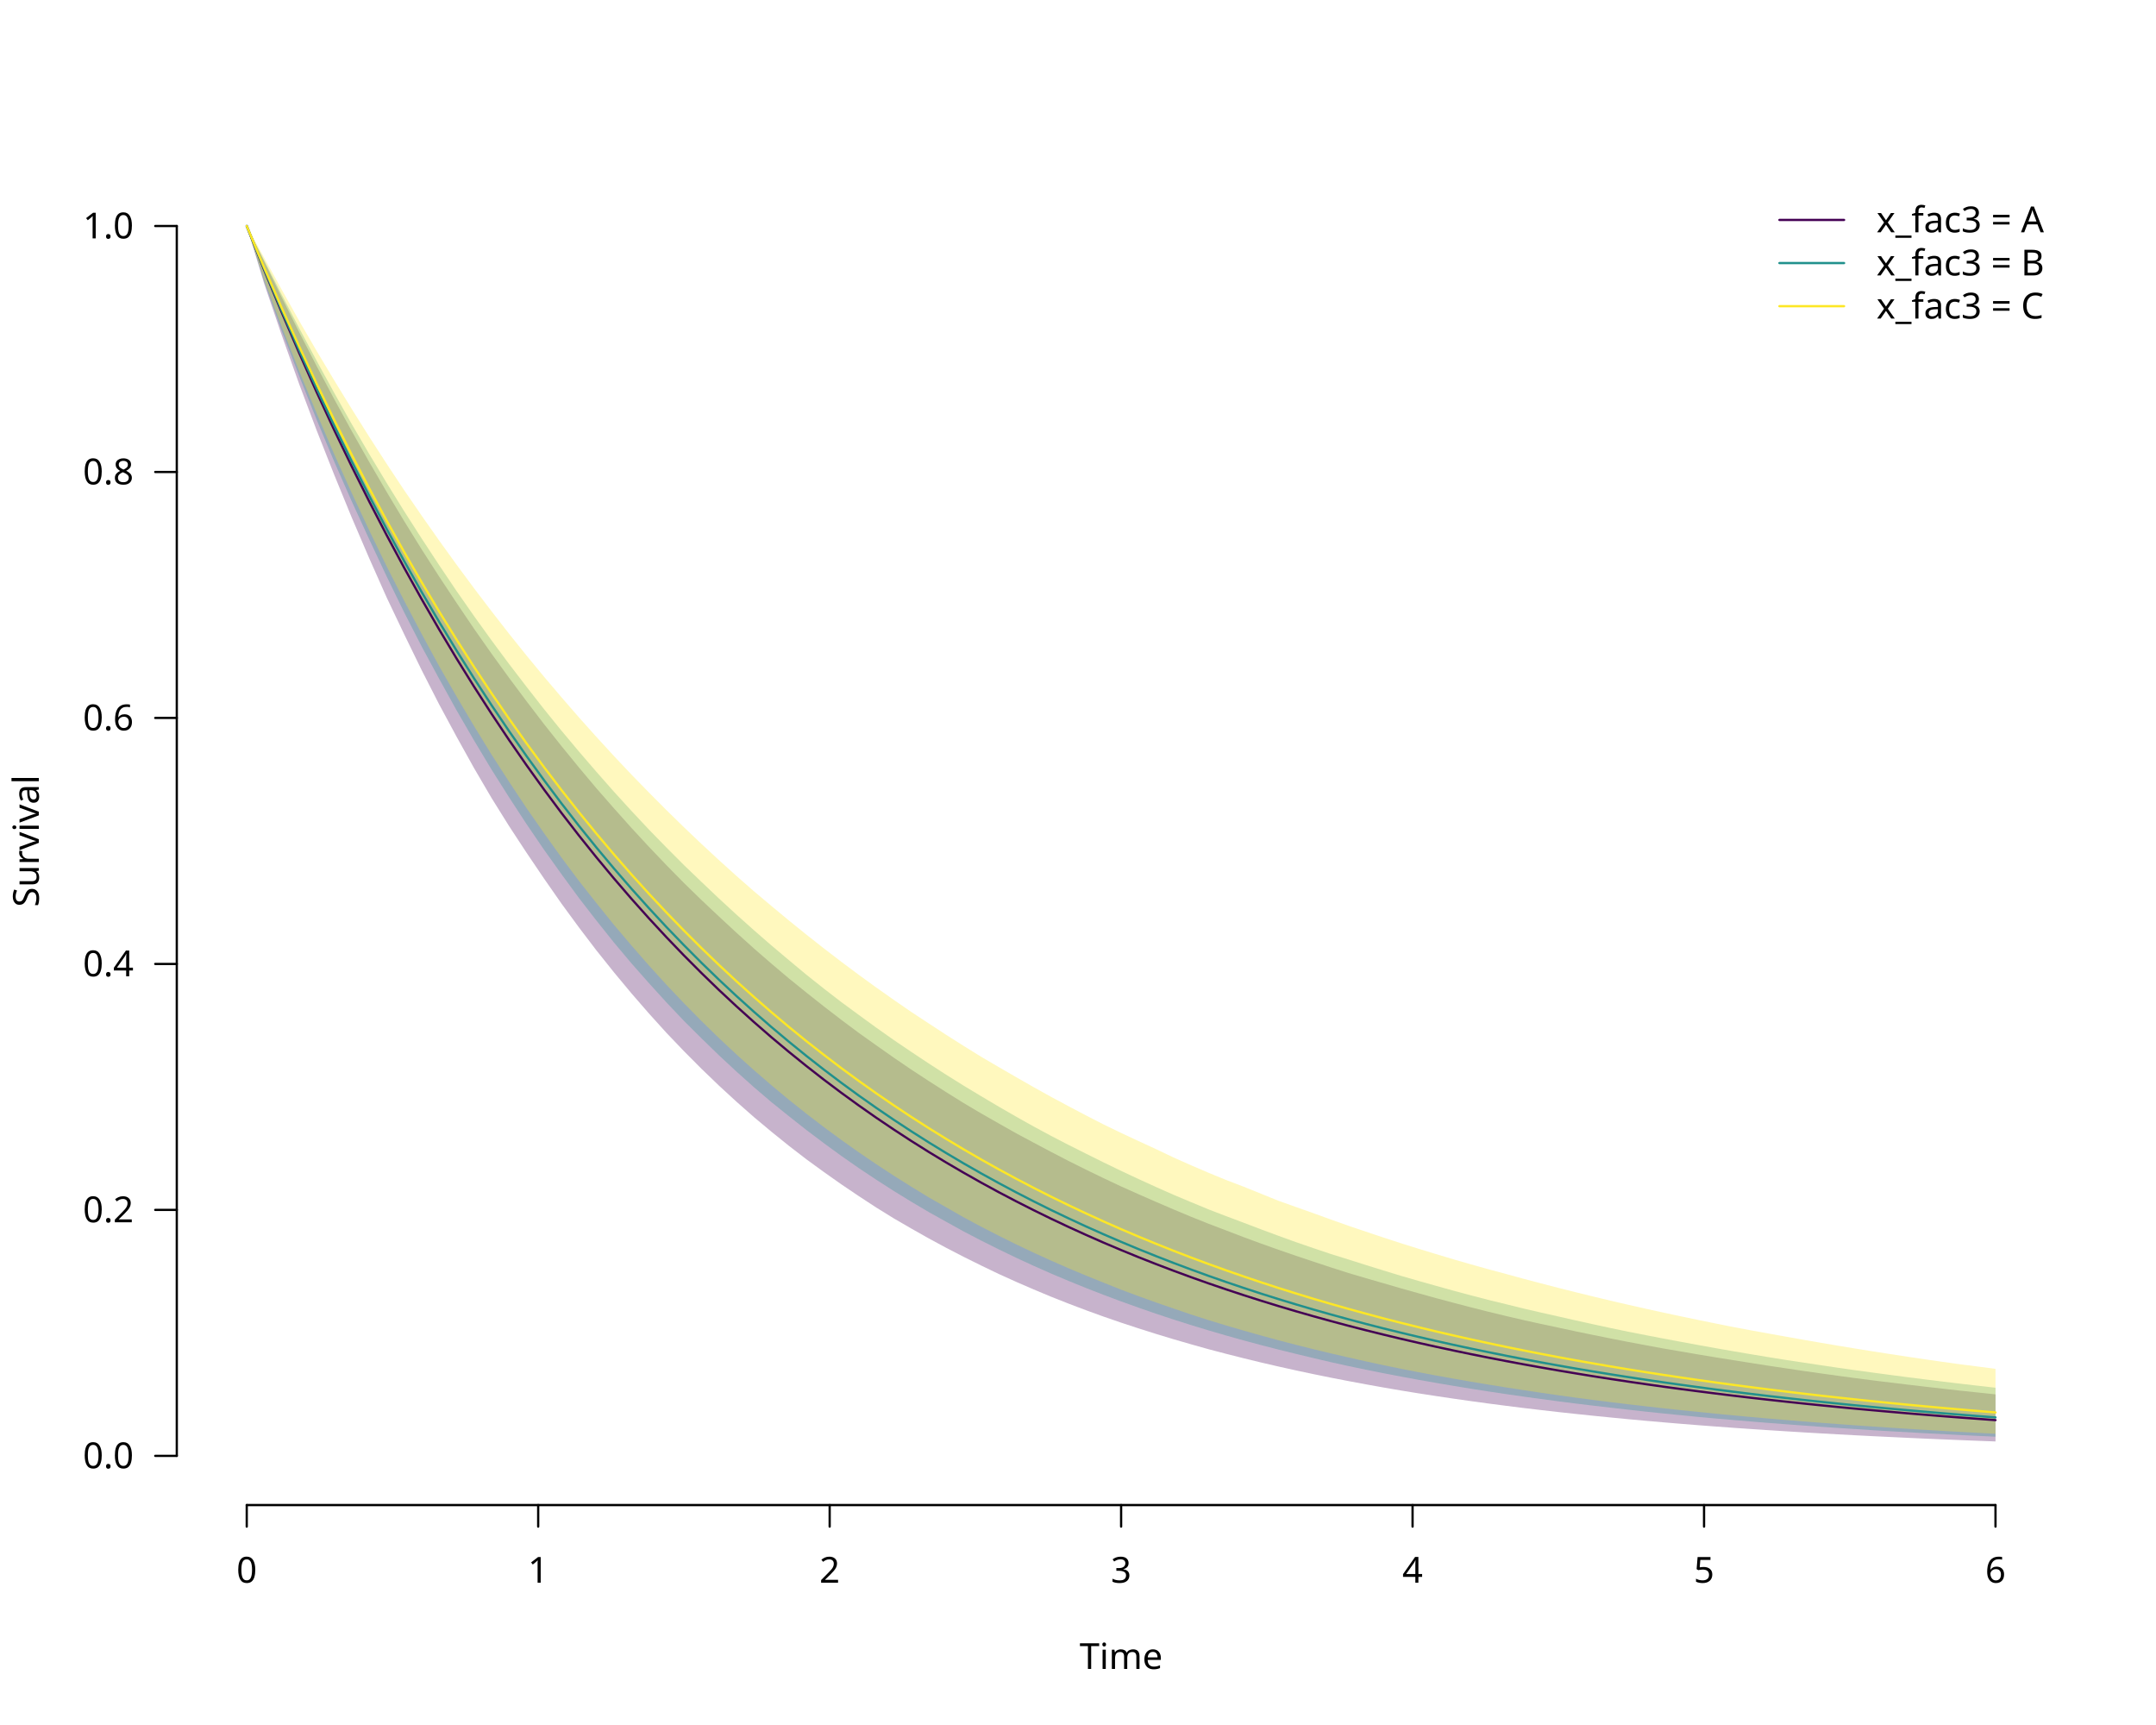
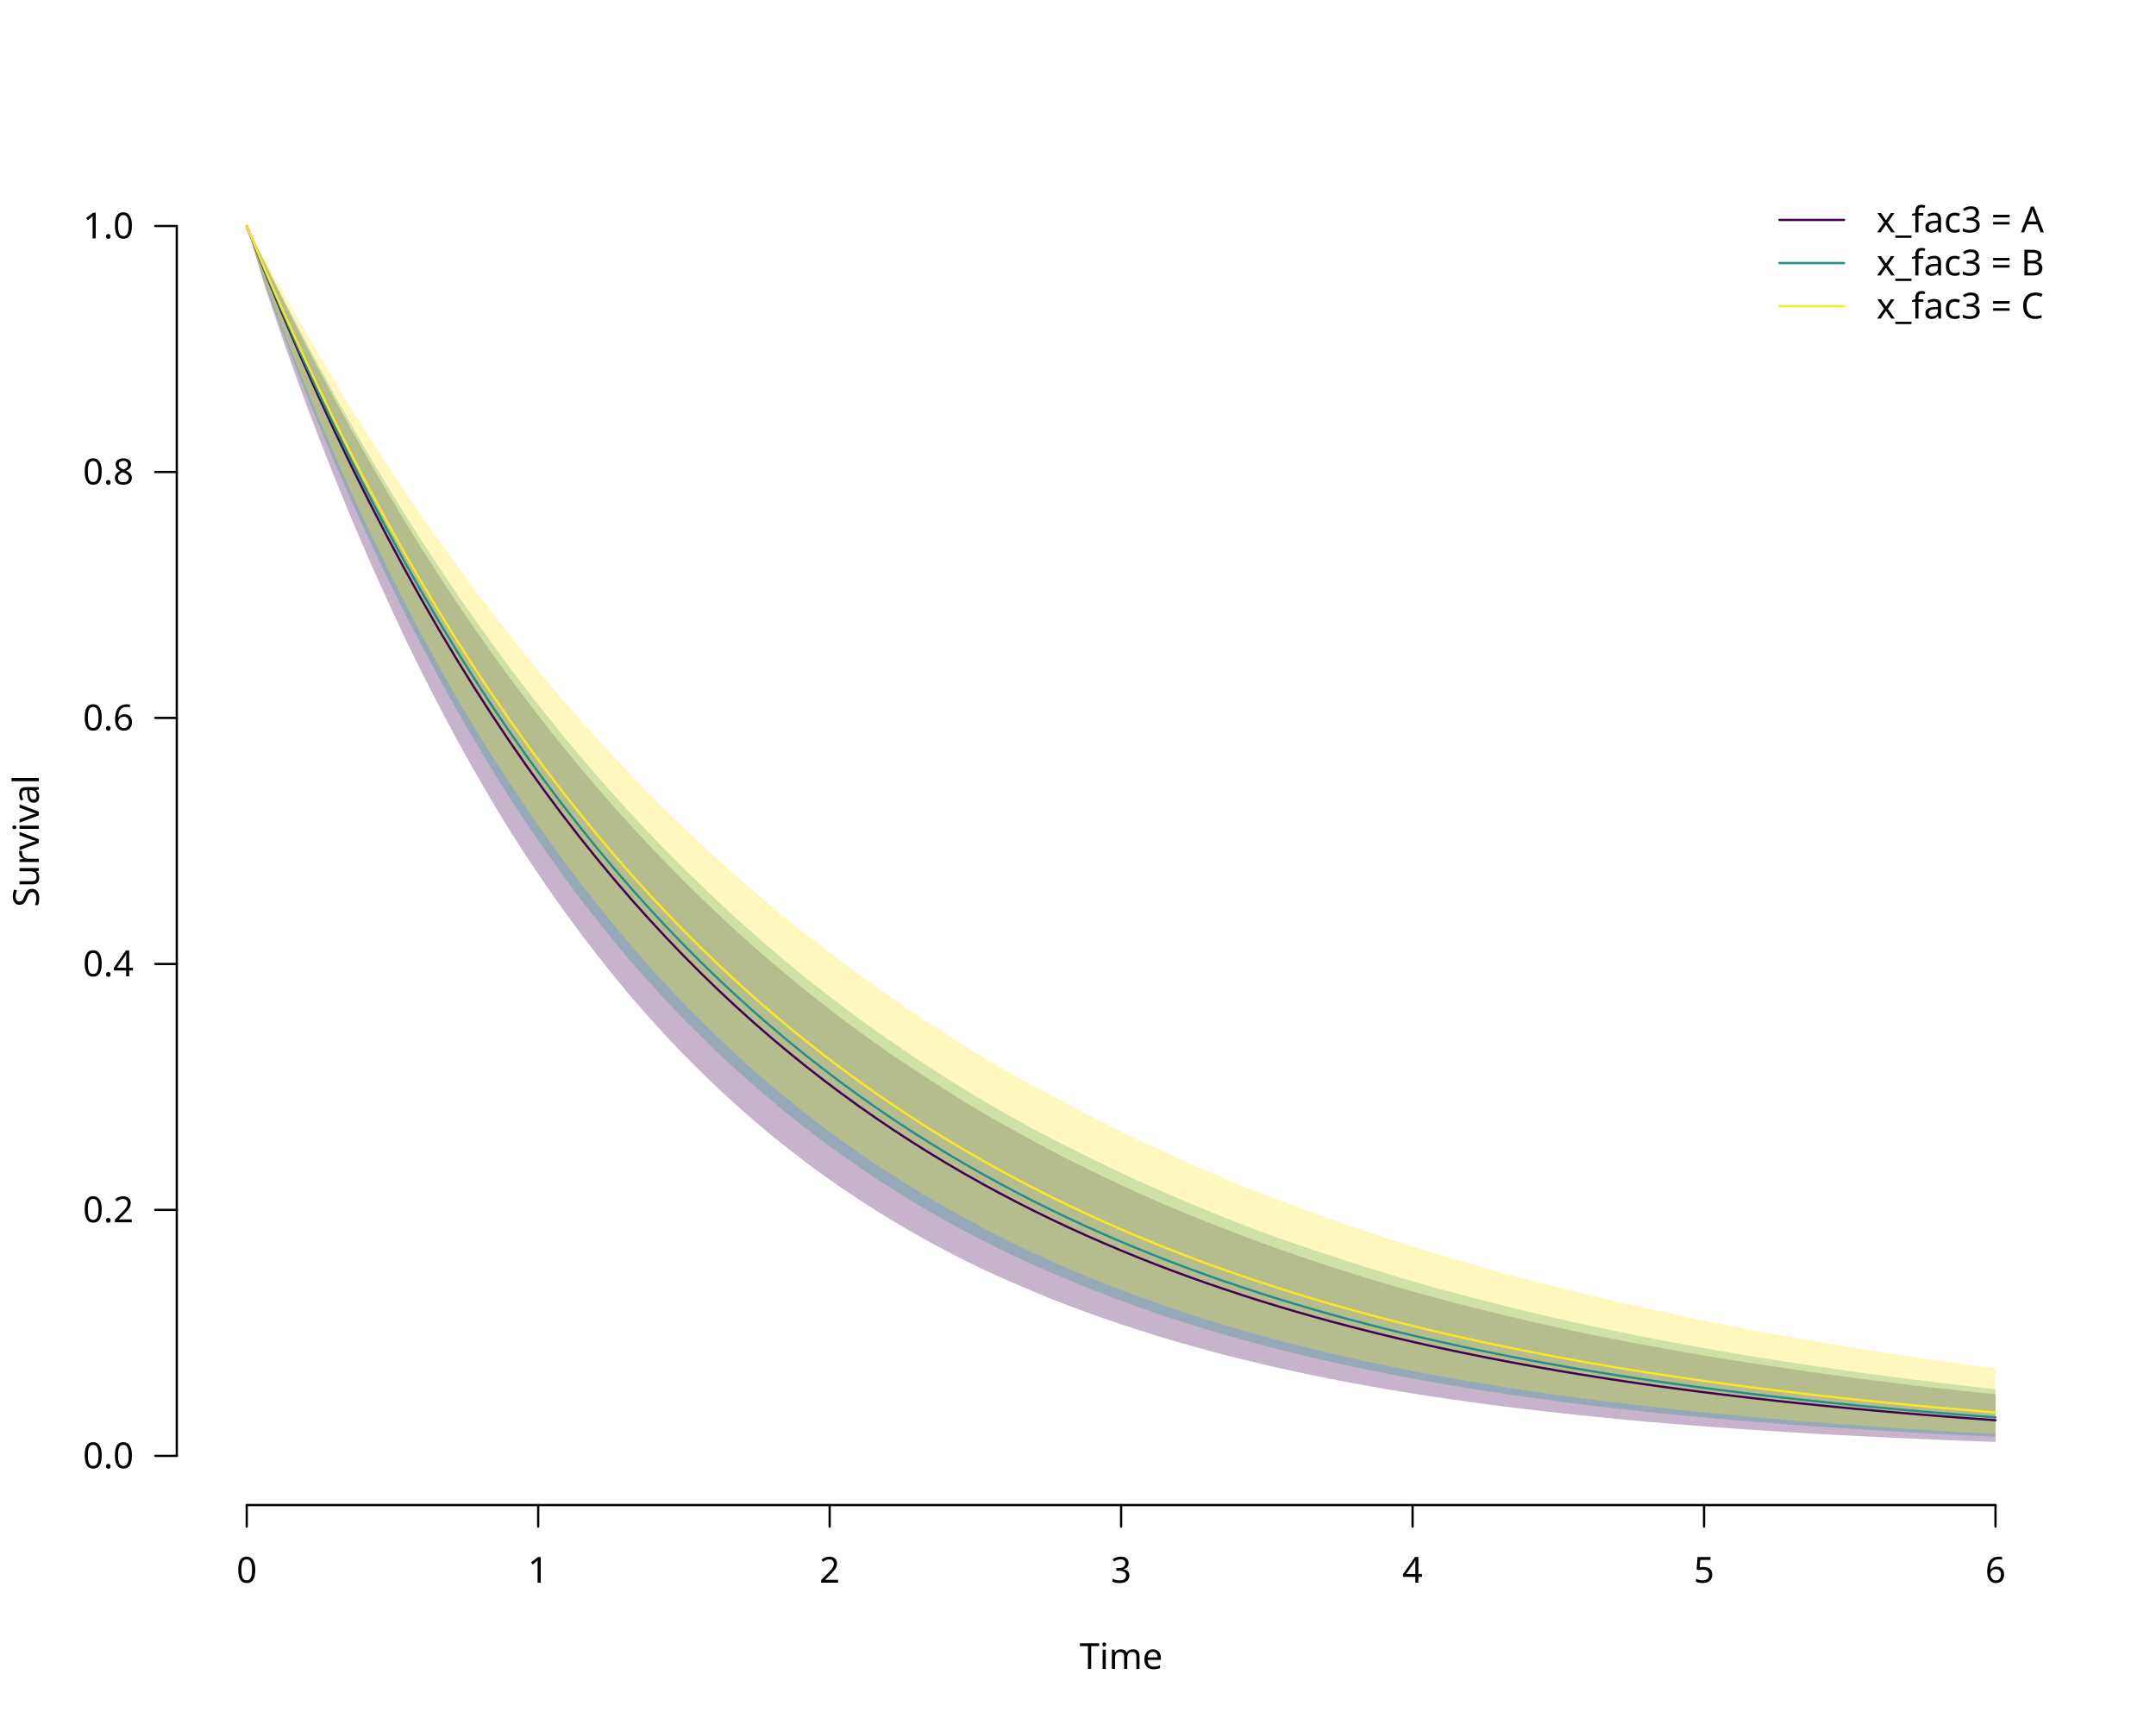
<svg xmlns="http://www.w3.org/2000/svg" class="svglite" data-engine-version="2.0" width="720.00pt" height="576.00pt" viewBox="0 0 720.00 576.00">
  <defs>
    <style type="text/css">
    .svglite line, .svglite polyline, .svglite polygon, .svglite path, .svglite rect, .svglite circle {
      fill: none;
      stroke: #000000;
      stroke-linecap: round;
      stroke-linejoin: round;
      stroke-miterlimit: 10.00;
    }
  </style>
  </defs>
  <rect width="100%" height="100%" style="stroke: none; fill: #FFFFFF;" />
  <defs>
    <clipPath id="cpMC4wMHw3MjAuMDB8MC4wMHw1NzYuMDA=">
      <rect x="0.00" y="0.00" width="720.00" height="576.00" />
    </clipPath>
  </defs>
  <g clip-path="url(#cpMC4wMHw3MjAuMDB8MC4wMHw1NzYuMDA=)">
    <line x1="82.40" y1="502.56" x2="666.40" y2="502.56" style="stroke-width: 0.75;" />
    <line x1="82.40" y1="502.56" x2="82.40" y2="509.76" style="stroke-width: 0.75;" />
    <line x1="179.73" y1="502.56" x2="179.73" y2="509.76" style="stroke-width: 0.75;" />
    <line x1="277.07" y1="502.56" x2="277.07" y2="509.76" style="stroke-width: 0.75;" />
    <line x1="374.40" y1="502.56" x2="374.40" y2="509.76" style="stroke-width: 0.75;" />
    <line x1="471.73" y1="502.56" x2="471.73" y2="509.76" style="stroke-width: 0.75;" />
    <line x1="569.07" y1="502.56" x2="569.07" y2="509.76" style="stroke-width: 0.75;" />
    <line x1="666.40" y1="502.56" x2="666.40" y2="509.76" style="stroke-width: 0.75;" />
    <text x="82.40" y="528.48" text-anchor="middle" style="font-size: 12.00px; font-family: sans;" textLength="6.67px" lengthAdjust="spacingAndGlyphs">0</text>
    <text x="179.73" y="528.48" text-anchor="middle" style="font-size: 12.00px; font-family: sans;" textLength="6.67px" lengthAdjust="spacingAndGlyphs">1</text>
    <text x="277.07" y="528.48" text-anchor="middle" style="font-size: 12.00px; font-family: sans;" textLength="6.67px" lengthAdjust="spacingAndGlyphs">2</text>
    <text x="374.40" y="528.48" text-anchor="middle" style="font-size: 12.00px; font-family: sans;" textLength="6.67px" lengthAdjust="spacingAndGlyphs">3</text>
    <text x="471.73" y="528.48" text-anchor="middle" style="font-size: 12.00px; font-family: sans;" textLength="6.67px" lengthAdjust="spacingAndGlyphs">4</text>
    <text x="569.07" y="528.48" text-anchor="middle" style="font-size: 12.00px; font-family: sans;" textLength="6.67px" lengthAdjust="spacingAndGlyphs">5</text>
    <text x="666.40" y="528.48" text-anchor="middle" style="font-size: 12.00px; font-family: sans;" textLength="6.67px" lengthAdjust="spacingAndGlyphs">6</text>
    <line x1="59.04" y1="486.13" x2="59.04" y2="75.47" style="stroke-width: 0.75;" />
    <line x1="59.04" y1="486.13" x2="51.84" y2="486.13" style="stroke-width: 0.75;" />
    <line x1="59.04" y1="404.00" x2="51.84" y2="404.00" style="stroke-width: 0.75;" />
    <line x1="59.04" y1="321.87" x2="51.84" y2="321.87" style="stroke-width: 0.75;" />
    <line x1="59.04" y1="239.73" x2="51.84" y2="239.73" style="stroke-width: 0.75;" />
    <line x1="59.04" y1="157.60" x2="51.84" y2="157.60" style="stroke-width: 0.75;" />
    <line x1="59.04" y1="75.47" x2="51.84" y2="75.47" style="stroke-width: 0.75;" />
    <text x="44.64" y="490.26" text-anchor="end" style="font-size: 12.00px; font-family: sans;" textLength="16.68px" lengthAdjust="spacingAndGlyphs">0.0</text>
    <text x="44.64" y="408.13" text-anchor="end" style="font-size: 12.00px; font-family: sans;" textLength="16.68px" lengthAdjust="spacingAndGlyphs">0.2</text>
    <text x="44.64" y="326.00" text-anchor="end" style="font-size: 12.00px; font-family: sans;" textLength="16.68px" lengthAdjust="spacingAndGlyphs">0.4</text>
    <text x="44.64" y="243.86" text-anchor="end" style="font-size: 12.00px; font-family: sans;" textLength="16.68px" lengthAdjust="spacingAndGlyphs">0.6</text>
    <text x="44.64" y="161.73" text-anchor="end" style="font-size: 12.00px; font-family: sans;" textLength="16.68px" lengthAdjust="spacingAndGlyphs">0.8</text>
    <text x="44.64" y="79.60" text-anchor="end" style="font-size: 12.00px; font-family: sans;" textLength="16.68px" lengthAdjust="spacingAndGlyphs">1.0</text>
    <text x="374.40" y="557.28" text-anchor="middle" style="font-size: 12.00px; font-family: sans;" textLength="26.67px" lengthAdjust="spacingAndGlyphs">Time</text>
    <text transform="translate(12.96,280.80) rotate(-90)" text-anchor="middle" style="font-size: 12.00px; font-family: sans;" textLength="42.69px" lengthAdjust="spacingAndGlyphs">Survival</text>
  </g>
  <defs>
    <clipPath id="cpNTkuMDR8Njg5Ljc2fDU5LjA0fDUwMi41Ng==">
      <rect x="59.04" y="59.04" width="630.72" height="443.52" />
    </clipPath>
  </defs>
  <g clip-path="url(#cpNTkuMDR8Njg5Ljc2fDU5LjA0fDUwMi41Ng==)">
-     <polygon points="82.40,75.47 88.24,94.76 94.08,111.90 99.92,128.27 105.76,143.74 111.60,158.51 117.44,172.75 123.28,186.36 129.12,199.49 134.96,211.75 140.80,223.74 146.64,235.17 152.48,246.00 158.32,256.50 164.16,266.47 170.00,275.83 175.84,284.73 181.68,293.36 187.52,301.74 193.36,309.71 199.20,317.38 205.04,324.68 210.88,331.70 216.72,338.42 222.56,344.88 228.40,350.99 234.24,356.86 240.08,362.48 245.92,367.85 251.76,373.00 257.60,377.88 263.44,382.59 269.28,387.09 275.12,391.34 280.96,395.46 286.80,399.40 292.64,403.22 298.48,406.83 304.32,410.22 310.16,413.52 316.00,416.67 321.84,419.69 327.68,422.58 333.52,425.39 339.36,428.03 345.20,430.56 351.04,433.00 356.88,435.31 362.72,437.52 368.56,439.64 374.40,441.65 380.24,443.57 386.08,445.42 391.92,447.19 397.76,448.88 403.60,450.52 409.44,452.05 415.28,453.53 421.12,454.95 426.96,456.30 432.80,457.60 438.64,458.84 444.48,460.03 450.32,461.16 456.16,462.25 462.00,463.30 467.84,464.30 473.68,465.25 479.52,466.15 485.36,467.02 491.20,467.85 497.04,468.65 502.88,469.41 508.72,470.14 514.56,470.83 520.40,471.50 526.24,472.13 532.08,472.74 537.92,473.32 543.76,473.89 549.60,474.42 555.44,474.93 561.28,475.42 567.12,475.89 572.96,476.33 578.80,476.76 584.64,477.16 590.48,477.55 596.32,477.92 602.16,478.28 608.00,478.62 613.84,478.95 619.68,479.26 625.52,479.56 631.36,479.84 637.20,480.12 643.04,480.38 648.88,480.63 654.72,480.87 660.56,481.10 666.40,481.32 666.40,465.60 660.56,464.98 654.72,464.37 648.88,463.71 643.04,463.05 637.20,462.36 631.36,461.66 625.52,460.94 619.68,460.19 613.84,459.40 608.00,458.59 602.16,457.76 596.32,456.89 590.48,456.02 584.64,455.10 578.80,454.18 572.96,453.24 567.12,452.27 561.28,451.27 555.44,450.27 549.60,449.19 543.76,448.09 537.92,446.95 532.08,445.77 526.24,444.57 520.40,443.31 514.56,442.07 508.72,440.78 502.88,439.42 497.04,438.01 491.20,436.53 485.36,435.01 479.52,433.45 473.68,431.83 467.84,430.19 462.00,428.49 456.16,426.81 450.32,425.08 444.48,423.21 438.64,421.28 432.80,419.33 426.96,417.32 421.12,415.24 415.28,413.09 409.44,410.85 403.60,408.63 397.76,406.29 391.92,403.85 386.08,401.34 380.24,398.78 374.40,396.17 368.56,393.42 362.72,390.59 356.88,387.68 351.04,384.65 345.20,381.56 339.36,378.43 333.52,375.13 327.68,371.80 321.84,368.34 316.00,364.70 310.16,360.97 304.32,357.15 298.48,353.17 292.64,349.06 286.80,344.90 280.96,340.54 275.12,336.05 269.28,331.42 263.44,326.70 257.60,321.76 251.76,316.69 245.92,311.43 240.08,306.02 234.24,300.52 228.40,294.83 222.56,288.89 216.72,282.77 210.88,276.46 205.04,269.92 199.20,263.25 193.36,256.30 187.52,249.15 181.68,241.80 175.84,234.16 170.00,226.34 164.16,218.28 158.32,209.97 152.48,201.33 146.64,192.51 140.80,183.42 134.96,173.99 129.12,164.25 123.28,154.24 117.44,143.92 111.60,133.26 105.76,122.27 99.92,110.94 94.08,99.31 88.24,87.38 82.40,75.47 " style="stroke-width: 0.75; stroke: none; fill: #440154; fill-opacity: 0.30;" />
-     <polygon points="82.40,75.47 88.24,94.12 94.08,110.48 99.92,125.58 105.76,140.19 111.60,154.12 117.44,167.36 123.28,180.04 129.12,192.47 134.96,204.44 140.80,215.84 146.64,226.63 152.48,237.19 158.32,247.26 164.16,256.98 170.00,266.22 175.84,275.17 181.68,283.74 187.52,291.91 193.36,299.88 199.20,307.42 205.04,314.73 210.88,321.68 216.72,328.29 222.56,334.71 228.40,340.88 234.24,346.69 240.08,352.36 245.92,357.79 251.76,363.01 257.60,368.00 263.44,372.70 269.28,377.30 275.12,381.71 280.96,385.97 286.80,390.04 292.64,393.93 298.48,397.68 304.32,401.27 310.16,404.72 316.00,407.98 321.84,411.21 327.68,414.25 333.52,417.17 339.36,419.98 345.20,422.68 351.04,425.26 356.88,427.73 362.72,430.10 368.56,432.37 374.40,434.56 380.24,436.65 386.08,438.68 391.92,440.61 397.76,442.46 403.60,444.23 409.44,445.94 415.28,447.57 421.12,449.14 426.96,450.64 432.80,452.08 438.64,453.48 444.48,454.85 450.32,456.14 456.16,457.36 462.00,458.53 467.84,459.65 473.68,460.73 479.52,461.76 485.36,462.75 491.20,463.71 497.04,464.62 502.88,465.50 508.72,466.33 514.56,467.14 520.40,467.92 526.24,468.66 532.08,469.37 537.92,470.05 543.76,470.71 549.60,471.36 555.44,471.97 561.28,472.55 567.12,473.13 572.96,473.66 578.80,474.16 584.64,474.65 590.48,475.12 596.32,475.57 602.16,476.00 608.00,476.42 613.84,476.81 619.68,477.19 625.52,477.57 631.36,477.92 637.20,478.25 643.04,478.58 648.88,478.88 654.72,479.18 660.56,479.46 666.40,479.73 666.40,463.38 660.56,462.72 654.72,462.04 648.88,461.34 643.04,460.62 637.20,459.89 631.36,459.12 625.52,458.34 619.68,457.55 613.84,456.72 608.00,455.85 602.16,454.97 596.32,454.09 590.48,453.15 584.64,452.18 578.80,451.19 572.96,450.17 567.12,449.12 561.28,448.04 555.44,446.95 549.60,445.82 543.76,444.68 537.92,443.46 532.08,442.20 526.24,440.91 520.40,439.58 514.56,438.27 508.72,436.92 502.88,435.47 497.04,434.05 491.20,432.53 485.36,430.97 479.52,429.34 473.68,427.70 467.84,426.01 462.00,424.23 456.16,422.41 450.32,420.56 444.48,418.74 438.64,416.78 432.80,414.77 426.96,412.66 421.12,410.49 415.28,408.27 409.44,406.08 403.60,403.83 397.76,401.41 391.92,398.96 386.08,396.37 380.24,393.71 374.40,390.97 368.56,388.15 362.72,385.25 356.88,382.32 351.04,379.30 345.20,376.15 339.36,372.88 333.52,369.51 327.68,366.05 321.84,362.53 316.00,358.88 310.16,355.11 304.32,351.23 298.48,347.28 292.64,343.15 286.80,338.90 280.96,334.61 275.12,330.10 269.28,325.46 263.44,320.60 257.60,315.67 251.76,310.60 245.92,305.38 240.08,300.00 234.24,294.46 228.40,288.86 222.56,283.00 216.72,277.01 210.88,270.78 205.04,264.37 199.20,257.75 193.36,250.97 187.52,244.00 181.68,236.79 175.84,229.33 170.00,221.71 164.16,213.84 158.32,205.73 152.48,197.36 146.64,188.69 140.80,179.79 134.96,170.68 129.12,161.25 123.28,151.56 117.44,141.56 111.60,131.16 105.76,120.49 99.92,109.58 94.08,98.37 88.24,86.95 82.40,75.47 " style="stroke-width: 0.75; stroke: none; fill: #21908C; fill-opacity: 0.30;" />
-     <polygon points="82.40,75.47 88.24,93.44 94.08,109.12 99.92,123.94 105.76,138.04 111.60,151.65 117.44,164.58 123.28,177.06 129.12,189.10 134.96,200.57 140.80,211.67 146.64,222.41 152.48,232.59 158.32,242.47 164.16,251.99 170.00,261.04 175.84,269.84 181.68,278.21 187.52,286.37 193.36,294.18 199.20,301.59 205.04,308.83 210.88,315.72 216.72,322.40 222.56,328.83 228.40,334.98 234.24,340.91 240.08,346.61 245.92,352.08 251.76,357.32 257.60,362.36 263.44,367.22 269.28,371.87 275.12,376.34 280.96,380.64 286.80,384.78 292.64,388.75 298.48,392.58 304.32,396.25 310.16,399.82 316.00,403.15 321.84,406.50 327.68,409.62 333.52,412.62 339.36,415.52 345.20,418.29 351.04,420.95 356.88,423.51 362.72,425.95 368.56,428.31 374.40,430.64 380.24,432.82 386.08,434.92 391.92,436.94 397.76,438.93 403.60,440.81 409.44,442.59 415.28,444.30 421.12,445.94 426.96,447.54 432.80,449.06 438.64,450.52 444.48,451.93 450.32,453.27 456.16,454.59 462.00,455.85 467.84,457.05 473.68,458.19 479.52,459.29 485.36,460.34 491.20,461.36 497.04,462.33 502.88,463.27 508.72,464.17 514.56,465.05 520.40,465.90 526.24,466.70 532.08,467.47 537.92,468.20 543.76,468.91 549.60,469.58 555.44,470.24 561.28,470.86 567.12,471.46 572.96,472.05 578.80,472.61 584.64,473.14 590.48,473.66 596.32,474.15 602.16,474.63 608.00,475.08 613.84,475.52 619.68,475.94 625.52,476.34 631.36,476.73 637.20,477.10 643.04,477.46 648.88,477.81 654.72,478.13 660.56,478.45 666.40,478.75 666.40,457.09 660.56,456.31 654.72,455.57 648.88,454.76 643.04,453.92 637.20,453.05 631.36,452.16 625.52,451.25 619.68,450.31 613.84,449.35 608.00,448.36 602.16,447.35 596.32,446.31 590.48,445.26 584.64,444.20 578.80,443.10 572.96,441.94 567.12,440.75 561.28,439.53 555.44,438.28 549.60,437.00 543.76,435.68 537.92,434.33 532.08,432.93 526.24,431.50 520.40,430.03 514.56,428.52 508.72,426.98 502.88,425.38 497.04,423.81 491.20,422.18 485.36,420.49 479.52,418.74 473.68,416.96 467.84,415.13 462.00,413.23 456.16,411.27 450.32,409.30 444.48,407.23 438.64,405.11 432.80,403.04 426.96,400.96 421.12,398.60 415.28,396.24 409.44,394.01 403.60,391.61 397.76,389.10 391.92,386.50 386.08,383.72 380.24,381.03 374.40,378.30 368.56,375.48 362.72,372.48 356.88,369.40 351.04,366.27 345.20,363.02 339.36,359.68 333.52,356.30 327.68,352.88 321.84,349.26 316.00,345.56 310.16,341.74 304.32,337.90 298.48,333.87 292.64,329.75 286.80,325.51 280.96,321.15 275.12,316.67 269.28,312.07 263.44,307.35 257.60,302.50 251.76,297.59 245.92,292.46 240.08,287.19 234.24,281.78 228.40,276.22 222.56,270.51 216.72,264.64 210.88,258.65 205.04,252.46 199.20,246.09 193.36,239.57 187.52,232.84 181.68,225.97 175.84,218.89 170.00,211.62 164.16,204.12 158.32,196.45 152.48,188.56 146.64,180.47 140.80,172.16 134.96,163.66 129.12,154.85 123.28,145.82 117.44,136.52 111.60,126.97 105.76,117.21 99.92,107.15 94.08,96.71 88.24,86.08 82.40,75.47 " style="stroke-width: 0.75; stroke: none; fill: #FDE725; fill-opacity: 0.30;" />
-     <polyline points="82.40,75.47 88.24,90.20 94.08,104.31 99.92,117.89 105.76,130.97 111.60,143.57 117.44,155.71 123.28,167.41 129.12,178.69 134.96,189.57 140.80,200.05 146.64,210.16 152.48,219.90 158.32,229.30 164.16,238.36 170.00,247.10 175.84,255.52 181.68,263.64 187.52,271.48 193.36,279.03 199.20,286.31 205.04,293.34 210.88,300.12 216.72,306.65 222.56,312.95 228.40,319.03 234.24,324.89 240.08,330.55 245.92,336.00 251.76,341.26 257.60,346.34 263.44,351.23 269.28,355.95 275.12,360.51 280.96,364.90 286.80,369.14 292.64,373.23 298.48,377.17 304.32,380.98 310.16,384.65 316.00,388.19 321.84,391.60 327.68,394.90 333.52,398.08 339.36,401.14 345.20,404.10 351.04,406.96 356.88,409.71 362.72,412.37 368.56,414.94 374.40,417.41 380.24,419.80 386.08,422.10 391.92,424.32 397.76,426.47 403.60,428.54 409.44,430.53 415.28,432.46 421.12,434.32 426.96,436.12 432.80,437.85 438.64,439.52 444.48,441.13 450.32,442.69 456.16,444.19 462.00,445.64 467.84,447.04 473.68,448.39 479.52,449.69 485.36,450.94 491.20,452.16 497.04,453.33 502.88,454.46 508.72,455.55 514.56,456.60 520.40,457.62 526.24,458.60 532.08,459.55 537.92,460.46 543.76,461.34 549.60,462.19 555.44,463.02 561.28,463.81 567.12,464.57 572.96,465.31 578.80,466.03 584.64,466.72 590.48,467.38 596.32,468.02 602.16,468.64 608.00,469.24 613.84,469.82 619.68,470.38 625.52,470.91 631.36,471.43 637.20,471.94 643.04,472.42 648.88,472.89 654.72,473.34 660.56,473.77 666.40,474.20 " style="stroke-width: 0.75; stroke: #440154;" />
-     <polyline points="82.40,75.47 88.24,89.87 94.08,103.67 99.92,116.96 105.76,129.77 111.60,142.13 117.44,154.05 123.28,165.55 129.12,176.64 134.96,187.34 140.80,197.67 146.64,207.63 152.48,217.25 158.32,226.53 164.16,235.48 170.00,244.13 175.84,252.47 181.68,260.52 187.52,268.29 193.36,275.79 199.20,283.03 205.04,290.01 210.88,296.76 216.72,303.26 222.56,309.55 228.40,315.61 234.24,321.47 240.08,327.12 245.92,332.57 251.76,337.84 257.60,342.93 263.44,347.83 269.28,352.57 275.12,357.15 280.96,361.56 286.80,365.83 292.64,369.94 298.48,373.92 304.32,377.75 310.16,381.46 316.00,385.03 321.84,388.49 327.68,391.82 333.52,395.04 339.36,398.15 345.20,401.15 351.04,404.05 356.88,406.84 362.72,409.55 368.56,412.15 374.40,414.67 380.24,417.11 386.08,419.45 391.92,421.72 397.76,423.91 403.60,426.03 409.44,428.07 415.28,430.04 421.12,431.95 426.96,433.79 432.80,435.56 438.64,437.28 444.48,438.93 450.32,440.53 456.16,442.08 462.00,443.57 467.84,445.01 473.68,446.40 479.52,447.75 485.36,449.05 491.20,450.30 497.04,451.51 502.88,452.68 508.72,453.81 514.56,454.90 520.40,455.96 526.24,456.98 532.08,457.96 537.92,458.91 543.76,459.83 549.60,460.71 555.44,461.57 561.28,462.39 567.12,463.19 572.96,463.97 578.80,464.71 584.64,465.43 590.48,466.13 596.32,466.80 602.16,467.45 608.00,468.07 613.84,468.68 619.68,469.27 625.52,469.83 631.36,470.38 637.20,470.90 643.04,471.41 648.88,471.91 654.72,472.38 660.56,472.84 666.40,473.29 " style="stroke-width: 0.75; stroke: #21908C;" />
-     <polyline points="82.40,75.47 88.24,89.42 94.08,102.81 99.92,115.72 105.76,128.17 111.60,140.20 117.44,151.81 123.28,163.02 129.12,173.85 134.96,184.31 140.80,194.42 146.64,204.18 152.48,213.61 158.32,222.72 164.16,231.52 170.00,240.02 175.84,248.23 181.68,256.17 187.52,263.84 193.36,271.24 199.20,278.40 205.04,285.32 210.88,292.00 216.72,298.46 222.56,304.70 228.40,310.73 234.24,316.56 240.08,322.19 245.92,327.64 251.76,332.89 257.60,337.98 263.44,342.89 269.28,347.64 275.12,352.22 280.96,356.66 286.80,360.94 292.64,365.09 298.48,369.09 304.32,372.96 310.16,376.70 316.00,380.31 321.84,383.81 327.68,387.18 333.52,390.45 339.36,393.60 345.20,396.65 351.04,399.60 356.88,402.45 362.72,405.20 368.56,407.87 374.40,410.44 380.24,412.93 386.08,415.33 391.92,417.66 397.76,419.91 403.60,422.08 409.44,424.18 415.28,426.21 421.12,428.18 426.96,430.08 432.80,431.91 438.64,433.69 444.48,435.40 450.32,437.06 456.16,438.66 462.00,440.22 467.84,441.71 473.68,443.16 479.52,444.57 485.36,445.92 491.20,447.23 497.04,448.50 502.88,449.73 508.72,450.91 514.56,452.06 520.40,453.17 526.24,454.24 532.08,455.27 537.92,456.28 543.76,457.24 549.60,458.18 555.44,459.09 561.28,459.96 567.12,460.81 572.96,461.63 578.80,462.42 584.64,463.19 590.48,463.93 596.32,464.65 602.16,465.34 608.00,466.02 613.84,466.66 619.68,467.29 625.52,467.90 631.36,468.49 637.20,469.06 643.04,469.61 648.88,470.14 654.72,470.65 660.56,471.15 666.40,471.63 " style="stroke-width: 0.75; stroke: #FDE725;" />
+     <polygon points="82.40,75.47 88.24,94.99 94.08,112.31 99.92,128.70 105.76,144.26 111.60,159.17 117.44,173.34 123.28,186.98 129.12,199.92 134.96,212.50 140.80,224.46 146.64,235.80 152.48,246.81 158.32,257.26 164.16,267.32 170.00,276.94 175.84,286.03 181.68,294.72 187.52,303.01 193.36,310.99 199.20,318.63 205.04,325.98 210.88,333.00 216.72,339.68 222.56,346.10 228.40,352.24 234.24,358.06 240.08,363.67 245.92,369.03 251.76,374.16 257.60,379.07 263.44,383.76 269.28,388.25 275.12,392.54 280.96,396.64 286.80,400.53 292.64,404.26 298.48,407.85 304.32,411.28 310.16,414.56 316.00,417.69 321.84,420.69 327.68,423.56 333.52,426.25 339.36,428.80 345.20,431.30 351.04,433.71 356.88,435.98 362.72,438.13 368.56,440.22 374.40,442.20 380.24,444.12 386.08,445.95 391.92,447.71 397.76,449.39 403.60,451.00 409.44,452.53 415.28,454.00 421.12,455.41 426.96,456.77 432.80,458.06 438.64,459.28 444.48,460.46 450.32,461.58 456.16,462.66 462.00,463.68 467.84,464.67 473.68,465.60 479.52,466.50 485.36,467.36 491.20,468.18 497.04,468.97 502.88,469.72 508.72,470.43 514.56,471.12 520.40,471.78 526.24,472.41 532.08,473.01 537.92,473.61 543.76,474.18 549.60,474.71 555.44,475.21 561.28,475.68 567.12,476.12 572.96,476.56 578.80,476.99 584.64,477.40 590.48,477.78 596.32,478.16 602.16,478.51 608.00,478.85 613.84,479.16 619.68,479.47 625.52,479.76 631.36,480.04 637.20,480.31 643.04,480.56 648.88,480.81 654.72,481.04 660.56,481.26 666.40,481.48 666.40,465.58 660.56,464.98 654.72,464.34 648.88,463.69 643.04,463.05 637.20,462.36 631.36,461.66 625.52,460.92 619.68,460.17 613.84,459.39 608.00,458.58 602.16,457.74 596.32,456.88 590.48,456.02 584.64,455.13 578.80,454.23 572.96,453.28 567.12,452.31 561.28,451.30 555.44,450.23 549.60,449.17 543.76,448.09 537.92,446.95 532.08,445.80 526.24,444.57 520.40,443.31 514.56,442.04 508.72,440.70 502.88,439.31 497.04,437.88 491.20,436.40 485.36,434.93 479.52,433.38 473.68,431.79 467.84,430.14 462.00,428.44 456.16,426.68 450.32,424.89 444.48,423.01 438.64,421.09 432.80,419.10 426.96,417.05 421.12,414.95 415.28,412.77 409.44,410.51 403.60,408.27 397.76,405.93 391.92,403.50 386.08,400.97 380.24,398.40 374.40,395.72 368.56,392.97 362.72,390.14 356.88,387.24 351.04,384.22 345.20,381.09 339.36,377.87 333.52,374.63 327.68,371.28 321.84,367.74 316.00,364.11 310.16,360.35 304.32,356.51 298.48,352.66 292.64,348.55 286.80,344.35 280.96,340.06 275.12,335.53 269.28,330.94 263.44,326.15 257.60,321.21 251.76,316.16 245.92,310.91 240.08,305.50 234.24,299.97 228.40,294.25 222.56,288.29 216.72,282.21 210.88,275.91 205.04,269.46 199.20,262.76 193.36,255.87 187.52,248.75 181.68,241.40 175.84,233.80 170.00,226.03 164.16,217.99 158.32,209.66 152.48,201.15 146.64,192.26 140.80,183.15 134.96,173.70 129.12,163.96 123.28,153.95 117.44,143.68 111.60,133.11 105.76,122.17 99.92,110.89 94.08,99.32 88.24,87.45 82.40,75.47 " style="stroke-width: 0.75; stroke: none; fill: #440154; fill-opacity: 0.30;" />
+     <polygon points="82.40,75.47 88.24,94.07 94.08,110.34 99.92,125.62 105.76,140.12 111.60,154.07 117.44,167.42 123.28,180.23 129.12,192.47 134.96,204.29 140.80,215.53 146.64,226.42 152.48,236.97 158.32,247.08 164.16,256.76 170.00,266.08 175.84,274.91 181.68,283.42 187.52,291.66 193.36,299.57 199.20,307.03 205.04,314.31 210.88,321.30 216.72,327.83 222.56,334.22 228.40,340.39 234.24,346.18 240.08,351.86 245.92,357.27 251.76,362.44 257.60,367.48 263.44,372.32 269.28,376.90 275.12,381.33 280.96,385.56 286.80,389.64 292.64,393.57 298.48,397.32 304.32,400.95 310.16,404.41 316.00,407.72 321.84,410.90 327.68,413.95 333.52,416.88 339.36,419.69 345.20,422.38 351.04,424.97 356.88,427.45 362.72,429.83 368.56,432.11 374.40,434.32 380.24,436.47 386.08,438.52 391.92,440.46 397.76,442.31 403.60,444.09 409.44,445.81 415.28,447.45 421.12,449.02 426.96,450.53 432.80,452.01 438.64,453.42 444.48,454.75 450.32,456.02 456.16,457.25 462.00,458.45 467.84,459.58 473.68,460.66 479.52,461.74 485.36,462.74 491.20,463.69 497.04,464.60 502.88,465.48 508.72,466.32 514.56,467.13 520.40,467.93 526.24,468.70 532.08,469.41 537.92,470.09 543.76,470.74 549.60,471.37 555.44,471.97 561.28,472.55 567.12,473.10 572.96,473.63 578.80,474.14 584.64,474.64 590.48,475.11 596.32,475.58 602.16,475.99 608.00,476.40 613.84,476.80 619.68,477.18 625.52,477.56 631.36,477.92 637.20,478.25 643.04,478.57 648.88,478.88 654.72,479.18 660.56,479.46 666.40,479.73 666.40,463.89 660.56,463.23 654.72,462.55 648.88,461.86 643.04,461.15 637.20,460.43 631.36,459.67 625.52,458.89 619.68,458.09 613.84,457.27 608.00,456.43 602.16,455.56 596.32,454.67 590.48,453.76 584.64,452.84 578.80,451.86 572.96,450.84 567.12,449.80 561.28,448.74 555.44,447.65 549.60,446.52 543.76,445.35 537.92,444.14 532.08,442.92 526.24,441.64 520.40,440.34 514.56,438.98 508.72,437.60 502.88,436.18 497.04,434.70 491.20,433.17 485.36,431.61 479.52,430.08 473.68,428.41 467.84,426.70 462.00,424.94 456.16,423.13 450.32,421.26 444.48,419.34 438.64,417.40 432.80,415.41 426.96,413.39 421.12,411.25 415.28,409.05 409.44,406.76 403.60,404.39 397.76,401.96 391.92,399.47 386.08,396.96 380.24,394.36 374.40,391.63 368.56,388.84 362.72,385.98 356.88,383.10 351.04,380.10 345.20,377.05 339.36,373.84 333.52,370.59 327.68,367.13 321.84,363.63 316.00,359.96 310.16,356.20 304.32,352.35 298.48,348.34 292.64,344.31 286.80,340.09 280.96,335.73 275.12,331.28 269.28,326.68 263.44,321.90 257.60,316.97 251.76,311.89 245.92,306.67 240.08,301.28 234.24,295.73 228.40,290.04 222.56,284.20 216.72,278.14 210.88,271.90 205.04,265.48 199.20,258.86 193.36,252.04 187.52,245.00 181.68,237.75 175.84,230.30 170.00,222.62 164.16,214.65 158.32,206.51 152.48,198.14 146.64,189.48 140.80,180.57 134.96,171.38 129.12,161.84 123.28,152.10 117.44,141.98 111.60,131.59 105.76,120.87 99.92,109.94 94.08,98.66 88.24,87.10 82.40,75.47 " style="stroke-width: 0.75; stroke: none; fill: #21908C; fill-opacity: 0.30;" />
+     <polygon points="82.40,75.47 88.24,93.35 94.08,109.01 99.92,123.89 105.76,138.12 111.60,151.69 117.44,164.71 123.28,177.22 129.12,189.25 134.96,200.89 140.80,212.05 146.64,222.70 152.48,232.91 158.32,242.79 164.16,252.23 170.00,261.13 175.84,269.94 181.68,278.38 187.52,286.49 193.36,294.25 199.20,301.71 205.04,308.95 210.88,315.89 216.72,322.58 222.56,328.99 228.40,335.16 234.24,341.03 240.08,346.72 245.92,352.24 251.76,357.49 257.60,362.54 263.44,367.34 269.28,372.05 275.12,376.53 280.96,380.83 286.80,384.96 292.64,388.93 298.48,392.69 304.32,396.39 310.16,399.93 316.00,403.31 321.84,406.56 327.68,409.71 333.52,412.81 339.36,415.69 345.20,418.45 351.04,421.11 356.88,423.67 362.72,426.13 368.56,428.49 374.40,430.75 380.24,432.93 386.08,435.02 391.92,437.03 397.76,438.97 403.60,440.83 409.44,442.62 415.28,444.33 421.12,445.97 426.96,447.55 432.80,449.10 438.64,450.52 444.48,451.92 450.32,453.27 456.16,454.56 462.00,455.81 467.84,457.02 473.68,458.17 479.52,459.26 485.36,460.32 491.20,461.35 497.04,462.33 502.88,463.26 508.72,464.16 514.56,465.03 520.40,465.86 526.24,466.66 532.08,467.42 537.92,468.16 543.76,468.87 549.60,469.55 555.44,470.20 561.28,470.83 567.12,471.43 572.96,472.01 578.80,472.57 584.64,473.11 590.48,473.64 596.32,474.14 602.16,474.62 608.00,475.08 613.84,475.52 619.68,475.94 625.52,476.34 631.36,476.74 637.20,477.13 643.04,477.50 648.88,477.85 654.72,478.18 660.56,478.50 666.40,478.80 666.40,456.93 660.56,456.14 654.72,455.35 648.88,454.52 643.04,453.71 637.20,452.85 631.36,451.96 625.52,451.05 619.68,450.11 613.84,449.14 608.00,448.15 602.16,447.20 596.32,446.16 590.48,445.09 584.64,444.00 578.80,442.87 572.96,441.71 567.12,440.52 561.28,439.30 555.44,438.04 549.60,436.75 543.76,435.48 537.92,434.12 532.08,432.72 526.24,431.29 520.40,429.86 514.56,428.38 508.72,426.83 502.88,425.33 497.04,423.69 491.20,422.02 485.36,420.32 479.52,418.60 473.68,416.84 467.84,414.98 462.00,413.08 456.16,411.12 450.32,409.19 444.48,407.15 438.64,405.04 432.80,402.85 426.96,400.69 421.12,398.41 415.28,396.16 409.44,393.73 403.60,391.29 397.76,388.72 391.92,386.10 386.08,383.42 380.24,380.65 374.40,377.81 368.56,374.88 362.72,371.90 356.88,368.84 351.04,365.77 345.20,362.62 339.36,359.42 333.52,356.13 327.68,352.68 321.84,349.03 316.00,345.27 310.16,341.57 304.32,337.65 298.48,333.62 292.64,329.58 286.80,325.32 280.96,321.03 275.12,316.55 269.28,312.05 263.44,307.42 257.60,302.58 251.76,297.62 245.92,292.57 240.08,287.34 234.24,282.01 228.40,276.44 222.56,270.88 216.72,265.03 210.88,258.92 205.04,252.75 199.20,246.38 193.36,239.84 187.52,233.12 181.68,226.22 175.84,219.10 170.00,211.78 164.16,204.28 158.32,196.58 152.48,188.59 146.64,180.56 140.80,172.28 134.96,163.69 129.12,154.90 123.28,145.83 117.44,136.56 111.60,126.97 105.76,117.03 99.92,107.02 94.08,96.66 88.24,86.06 82.40,75.47 " style="stroke-width: 0.75; stroke: none; fill: #FDE725; fill-opacity: 0.30;" />
+     <polyline points="82.40,75.47 88.24,90.23 94.08,104.37 99.92,117.97 105.76,131.07 111.60,143.69 117.44,155.85 123.28,167.56 129.12,178.86 134.96,189.74 140.80,200.24 146.64,210.35 152.48,220.11 158.32,229.51 164.16,238.57 170.00,247.31 175.84,255.74 181.68,263.87 187.52,271.70 193.36,279.26 199.20,286.54 205.04,293.57 210.88,300.35 216.72,306.88 222.56,313.18 228.40,319.26 234.24,325.12 240.08,330.77 245.92,336.23 251.76,341.49 257.60,346.56 263.44,351.45 269.28,356.17 275.12,360.72 280.96,365.11 286.80,369.35 292.64,373.43 298.48,377.37 304.32,381.17 310.16,384.84 316.00,388.38 321.84,391.79 327.68,395.08 333.52,398.26 339.36,401.32 345.20,404.28 351.04,407.13 356.88,409.88 362.72,412.53 368.56,415.09 374.40,417.57 380.24,419.95 386.08,422.25 391.92,424.47 397.76,426.61 403.60,428.68 409.44,430.67 415.28,432.59 421.12,434.45 426.96,436.24 432.80,437.97 438.64,439.64 444.48,441.25 450.32,442.80 456.16,444.30 462.00,445.74 467.84,447.14 473.68,448.49 479.52,449.79 485.36,451.04 491.20,452.25 497.04,453.42 502.88,454.55 508.72,455.64 514.56,456.69 520.40,457.70 526.24,458.68 532.08,459.62 537.92,460.54 543.76,461.42 549.60,462.27 555.44,463.09 561.28,463.88 567.12,464.64 572.96,465.38 578.80,466.09 584.64,466.78 590.48,467.44 596.32,468.08 602.16,468.70 608.00,469.29 613.84,469.87 619.68,470.43 625.52,470.96 631.36,471.48 637.20,471.98 643.04,472.46 648.88,472.93 654.72,473.38 660.56,473.81 666.40,474.23 " style="stroke-width: 0.75; stroke: #440154;" />
+     <polyline points="82.40,75.47 88.24,89.87 94.08,103.67 99.92,116.96 105.76,129.77 111.60,142.13 117.44,154.04 123.28,165.54 129.12,176.63 134.96,187.33 140.80,197.66 146.64,207.62 152.48,217.23 158.32,226.51 164.16,235.46 170.00,244.10 175.84,252.44 181.68,260.49 187.52,268.26 193.36,275.76 199.20,283.00 205.04,289.98 210.88,296.73 216.72,303.23 222.56,309.52 228.40,315.58 234.24,321.44 240.08,327.09 245.92,332.54 251.76,337.81 257.60,342.89 263.44,347.80 269.28,352.54 275.12,357.11 280.96,361.53 286.80,365.79 292.64,369.91 298.48,373.88 304.32,377.72 310.16,381.42 316.00,385.00 321.84,388.45 327.68,391.79 333.52,395.01 339.36,398.11 345.20,401.12 351.04,404.01 356.88,406.81 362.72,409.51 368.56,412.12 374.40,414.64 380.24,417.07 386.08,419.42 391.92,421.69 397.76,423.88 403.60,426.00 409.44,428.04 415.28,430.01 421.12,431.92 426.96,433.76 432.80,435.53 438.64,437.25 444.48,438.91 450.32,440.51 456.16,442.05 462.00,443.55 467.84,444.99 473.68,446.38 479.52,447.72 485.36,449.02 491.20,450.28 497.04,451.49 502.88,452.66 508.72,453.79 514.56,454.88 520.40,455.94 526.24,456.95 532.08,457.94 537.92,458.89 543.76,459.81 549.60,460.69 555.44,461.55 561.28,462.38 567.12,463.18 572.96,463.95 578.80,464.69 584.64,465.41 590.48,466.11 596.32,466.78 602.16,467.43 608.00,468.06 613.84,468.66 619.68,469.25 625.52,469.82 631.36,470.36 637.20,470.89 643.04,471.40 648.88,471.89 654.72,472.37 660.56,472.83 666.40,473.27 " style="stroke-width: 0.75; stroke: #21908C;" />
+     <polyline points="82.40,75.47 88.24,89.43 94.08,102.83 99.92,115.75 105.76,128.22 111.60,140.25 117.44,151.87 123.28,163.09 129.12,173.92 134.96,184.39 140.80,194.49 146.64,204.26 152.48,213.69 158.32,222.80 164.16,231.60 170.00,240.11 175.84,248.32 181.68,256.26 187.52,263.93 193.36,271.33 199.20,278.49 205.04,285.41 210.88,292.09 216.72,298.55 222.56,304.79 228.40,310.82 234.24,316.65 240.08,322.28 245.92,327.72 251.76,332.98 257.60,338.06 263.44,342.97 269.28,347.72 275.12,352.30 280.96,356.74 286.80,361.02 292.64,365.16 298.48,369.16 304.32,373.03 310.16,376.77 316.00,380.38 321.84,383.87 327.68,387.25 333.52,390.51 339.36,393.67 345.20,396.71 351.04,399.66 356.88,402.51 362.72,405.26 368.56,407.92 374.40,410.50 380.24,412.98 386.08,415.39 391.92,417.71 397.76,419.96 403.60,422.13 409.44,424.23 415.28,426.26 421.12,428.22 426.96,430.12 432.80,431.95 438.64,433.73 444.48,435.44 450.32,437.10 456.16,438.70 462.00,440.25 467.84,441.75 473.68,443.20 479.52,444.60 485.36,445.95 491.20,447.26 497.04,448.53 502.88,449.75 508.72,450.94 514.56,452.08 520.40,453.19 526.24,454.26 532.08,455.30 537.92,456.30 543.76,457.27 549.60,458.20 555.44,459.11 561.28,459.98 567.12,460.83 572.96,461.65 578.80,462.44 584.64,463.21 590.48,463.95 596.32,464.67 602.16,465.36 608.00,466.03 613.84,466.68 619.68,467.31 625.52,467.91 631.36,468.50 637.20,469.07 643.04,469.62 648.88,470.15 654.72,470.66 660.56,471.16 666.40,471.64 " style="stroke-width: 0.75; stroke: #FDE725;" />
    <line x1="594.24" y1="73.44" x2="615.84" y2="73.44" style="stroke-width: 0.75; stroke: #440154;" />
    <line x1="594.24" y1="87.84" x2="615.84" y2="87.84" style="stroke-width: 0.75; stroke: #21908C;" />
    <line x1="594.24" y1="102.24" x2="615.84" y2="102.24" style="stroke-width: 0.75; stroke: #FDE725;" />
    <text x="626.64" y="77.57" style="font-size: 12.00px; font-family: sans;" textLength="57.05px" lengthAdjust="spacingAndGlyphs">x_fac3 = A</text>
    <text x="626.64" y="91.97" style="font-size: 12.00px; font-family: sans;" textLength="57.05px" lengthAdjust="spacingAndGlyphs">x_fac3 = B</text>
    <text x="626.64" y="106.37" style="font-size: 12.00px; font-family: sans;" textLength="57.72px" lengthAdjust="spacingAndGlyphs">x_fac3 = C</text>
  </g>
</svg>
